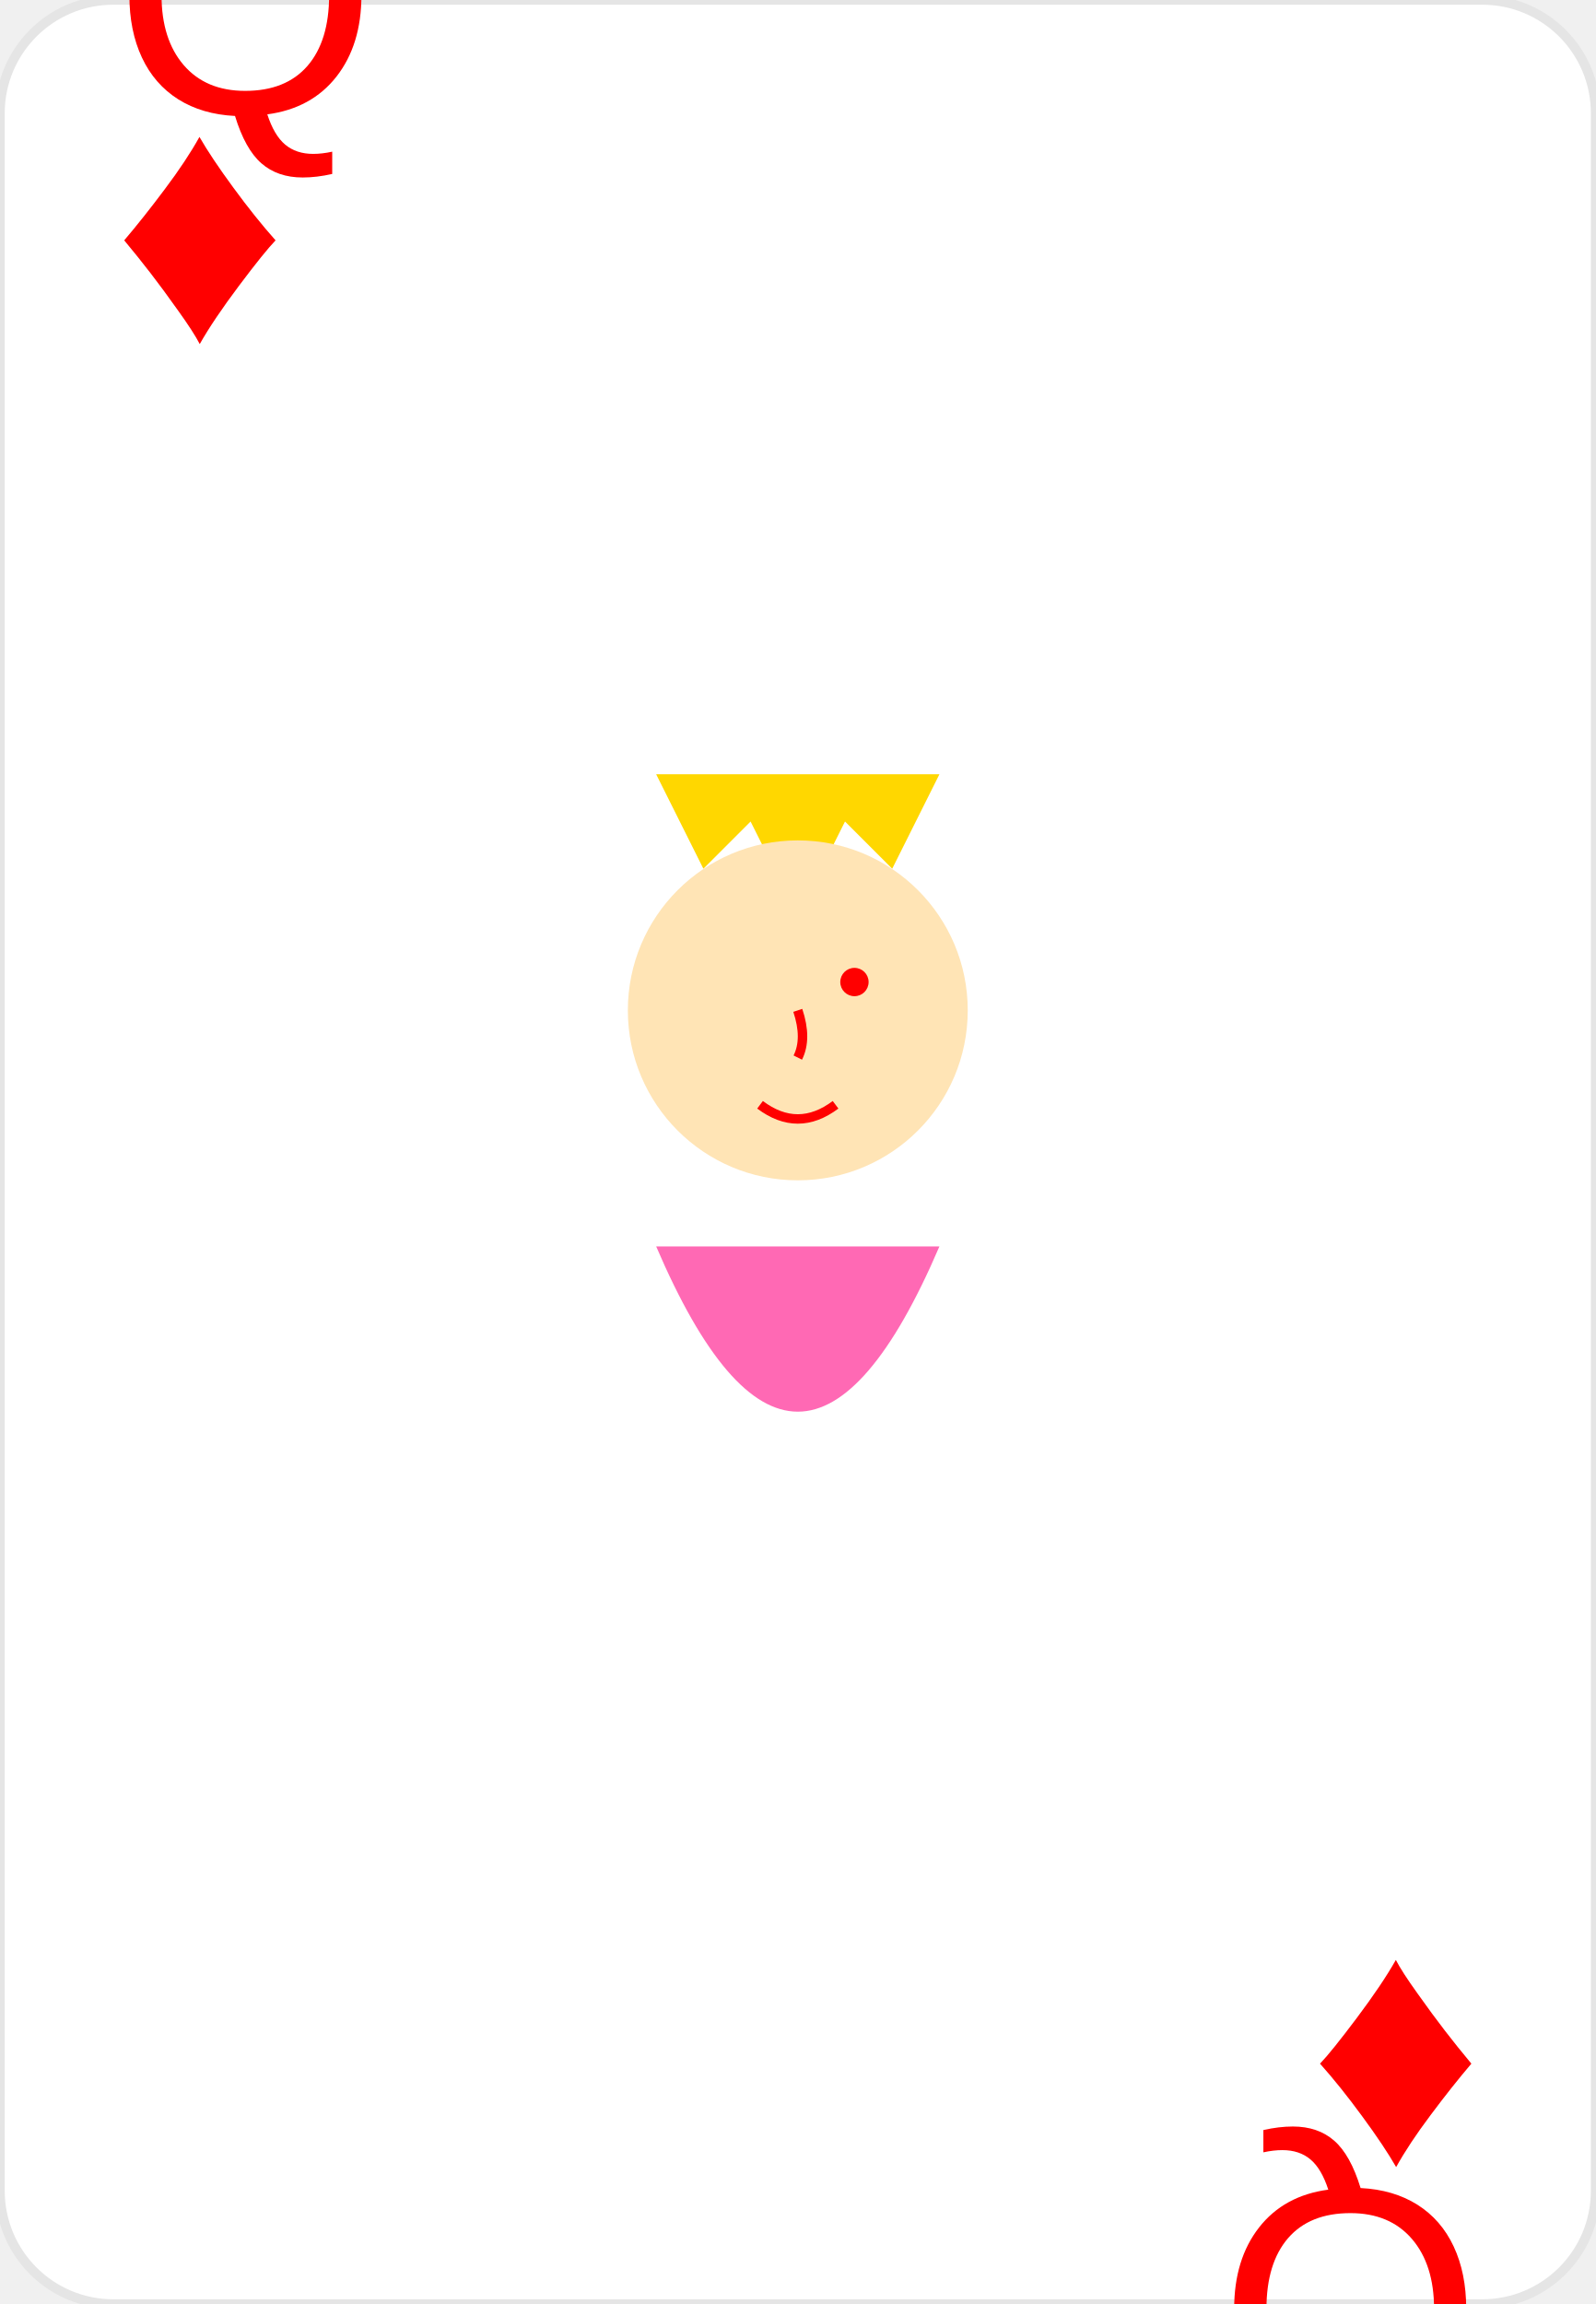
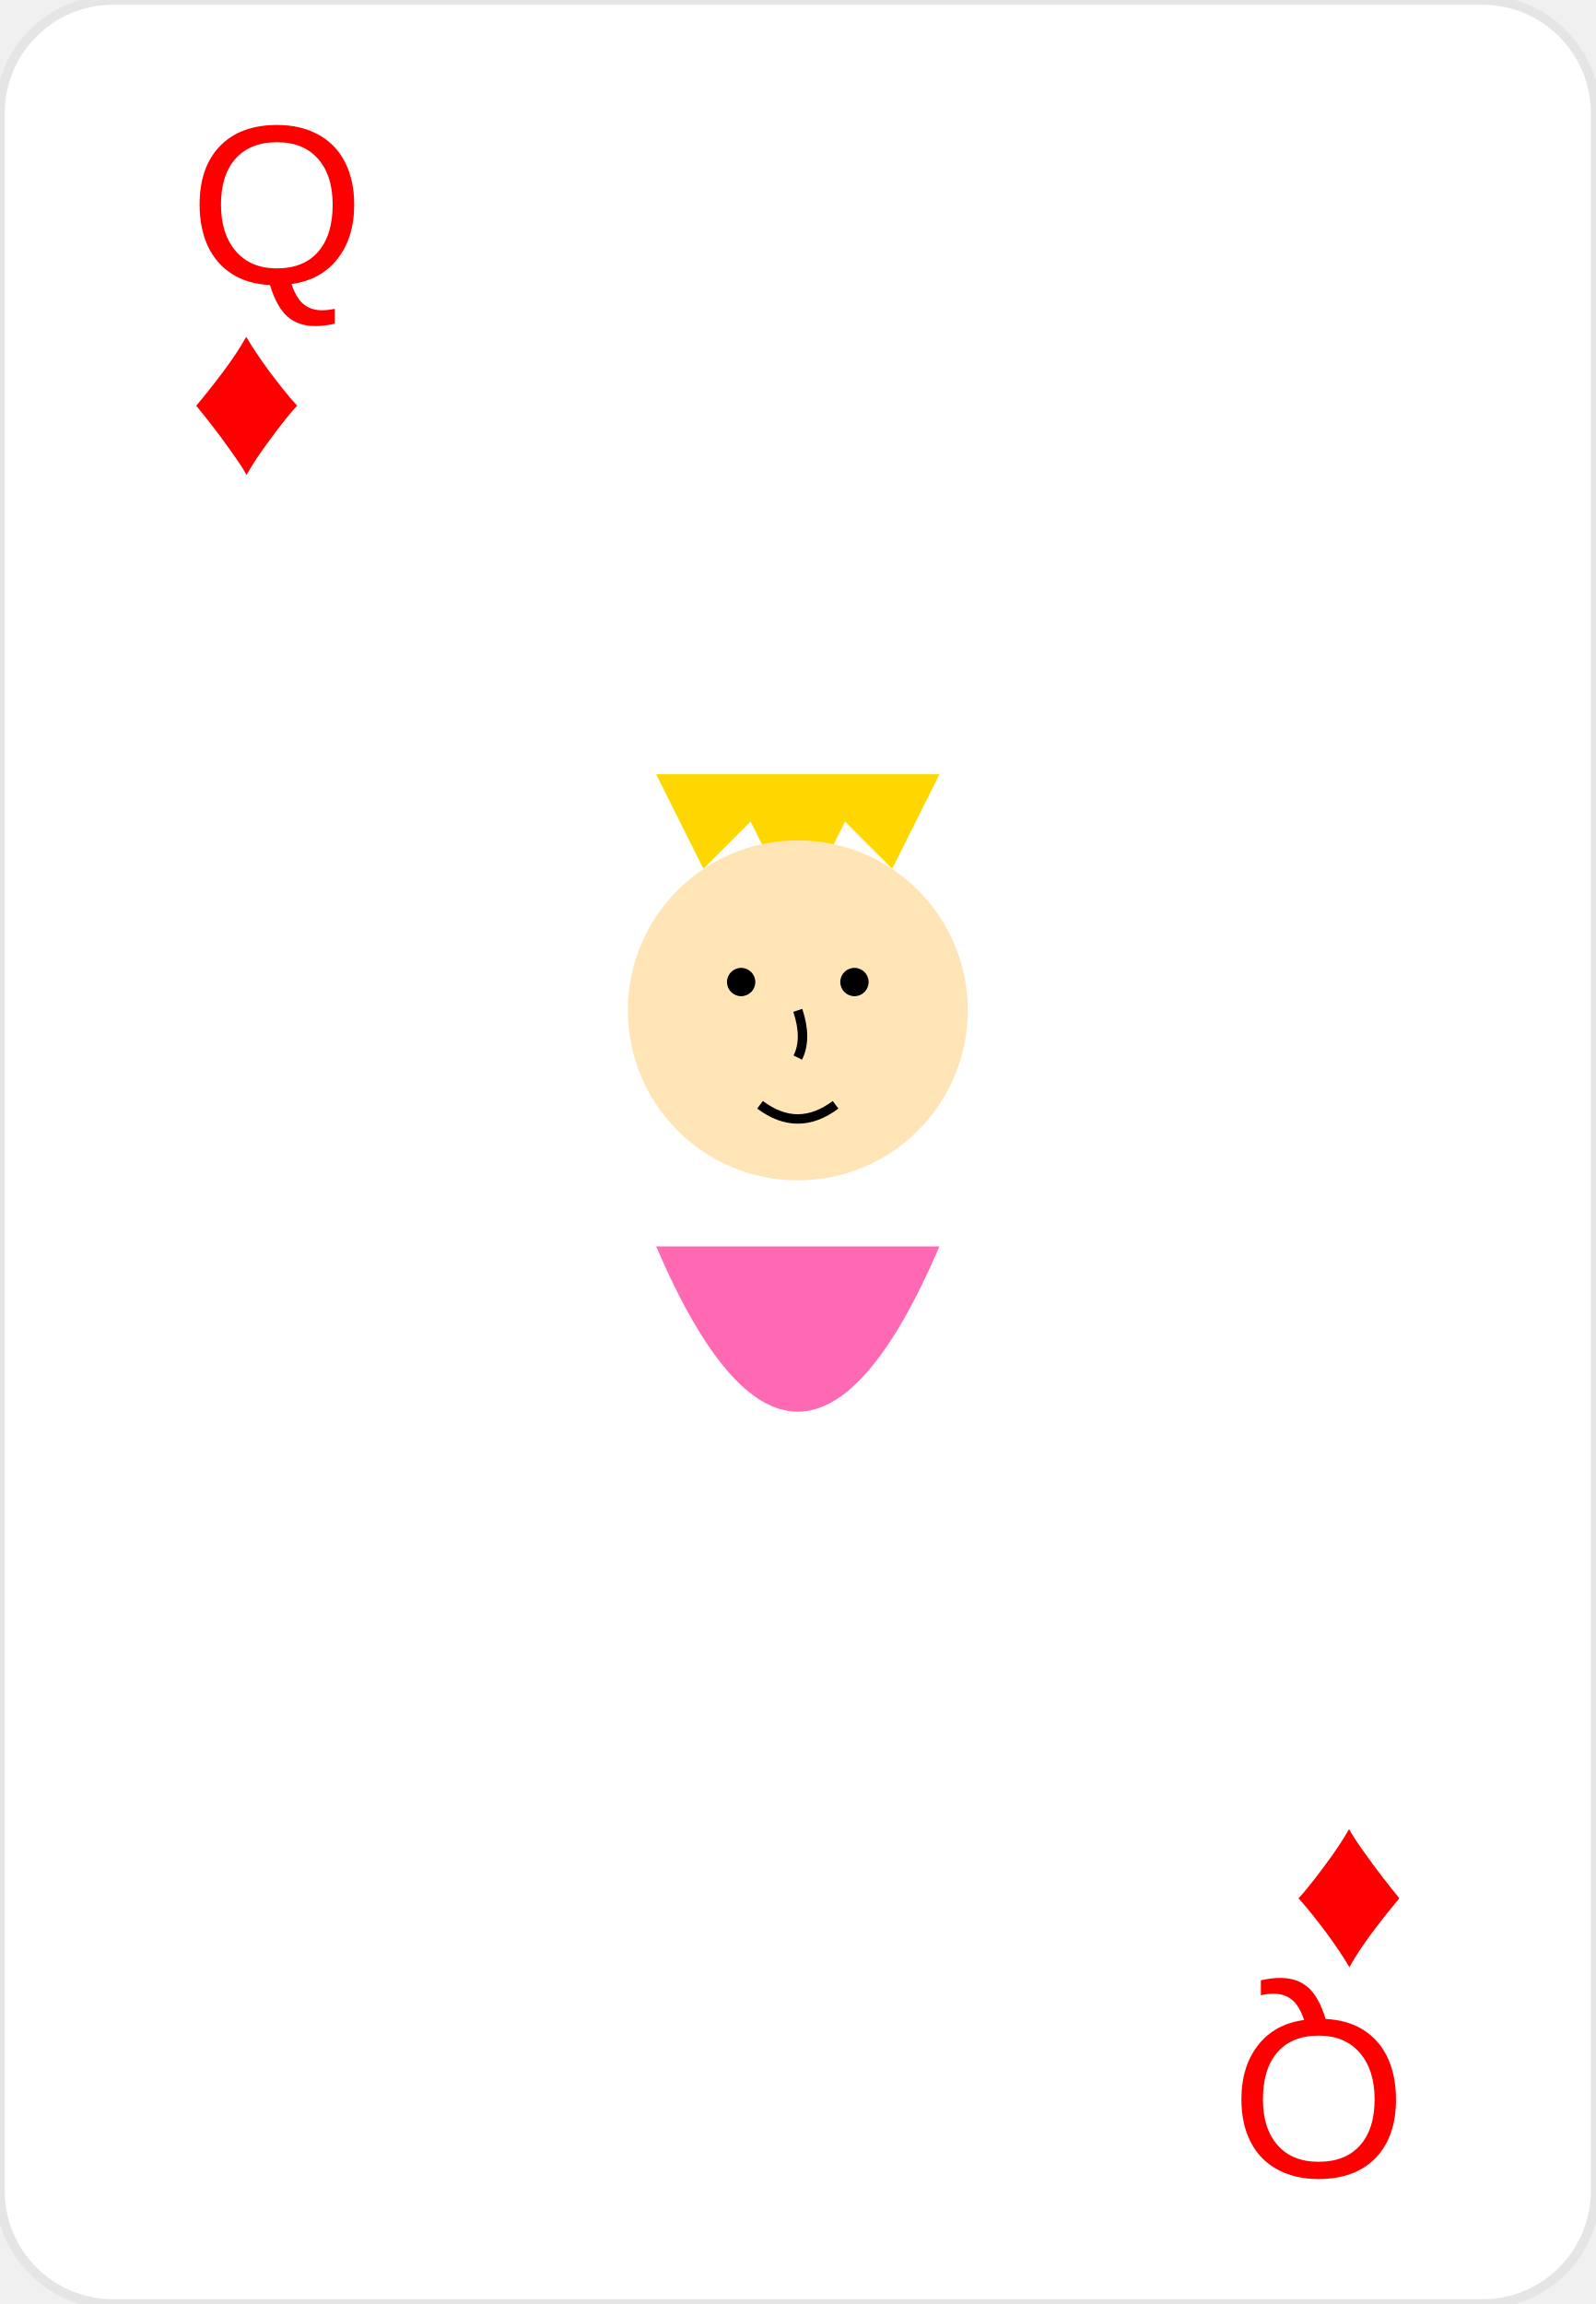
<svg xmlns="http://www.w3.org/2000/svg" width="169" height="244" viewBox="0 0 169 244" fill="none">
  <rect width="169" height="244" rx="12" fill="white" stroke="#E5E5E5" />
-   <g transform="translate(12, 12)">
-     <text font-family="Arial" font-size="36" fill="#FF0000">Q</text>
-     <text font-family="Arial" font-size="36" y="24" fill="#FF0000">♦</text>
+   <g transform="translate(20, 30)">
+     <text font-family="Arial" font-size="24" fill="#FF0000">Q</text>
+     <text font-family="Arial" font-size="24" y="20" fill="#FF0000">♦</text>
  </g>
-   <g transform="translate(157, 232) rotate(180)">
-     <text font-family="Arial" font-size="36" fill="#FF0000">Q</text>
-     <text font-family="Arial" font-size="36" y="24" fill="#FF0000">♦</text>
+   <g transform="translate(149, 214) rotate(180)">
+     <text font-family="Arial" font-size="24" fill="#FF0000">Q</text>
+     <text font-family="Arial" font-size="24" y="20" fill="#FF0000">♦</text>
  </g>
  <g transform="translate(84.5, 122)">
    <path d="M-15 -40 L15 -40 L10 -30 L5 -35 L0 -25 L-5 -35 L-10 -30 Z" fill="#FFD700" />
    <circle cx="0" cy="-15" r="18" fill="#FFE4B5" />
-     <circle cx="6" cy="-18" r="1.5" fill="#FF0000" />
-     <path d="M0 -15 Q1 -12 0 -10" stroke="#FF0000" fill="none" />
-     <path d="M-4 -5 Q0 -2 4 -5" stroke="#FF0000" fill="none" />
+     <circle cx="-6" cy="-18" r="1.5" fill="#000000" />
+     <circle cx="6" cy="-18" r="1.5" fill="#000000" />
+     <path d="M0 -15 Q1 -12 0 -10" stroke="#000000" fill="none" />
+     <path d="M-4 -5 Q0 -2 4 -5" stroke="#000000" fill="none" />
    <path d="M-15 10 Q0 45 15 10" fill="#FF69B4" />
  </g>
</svg>
